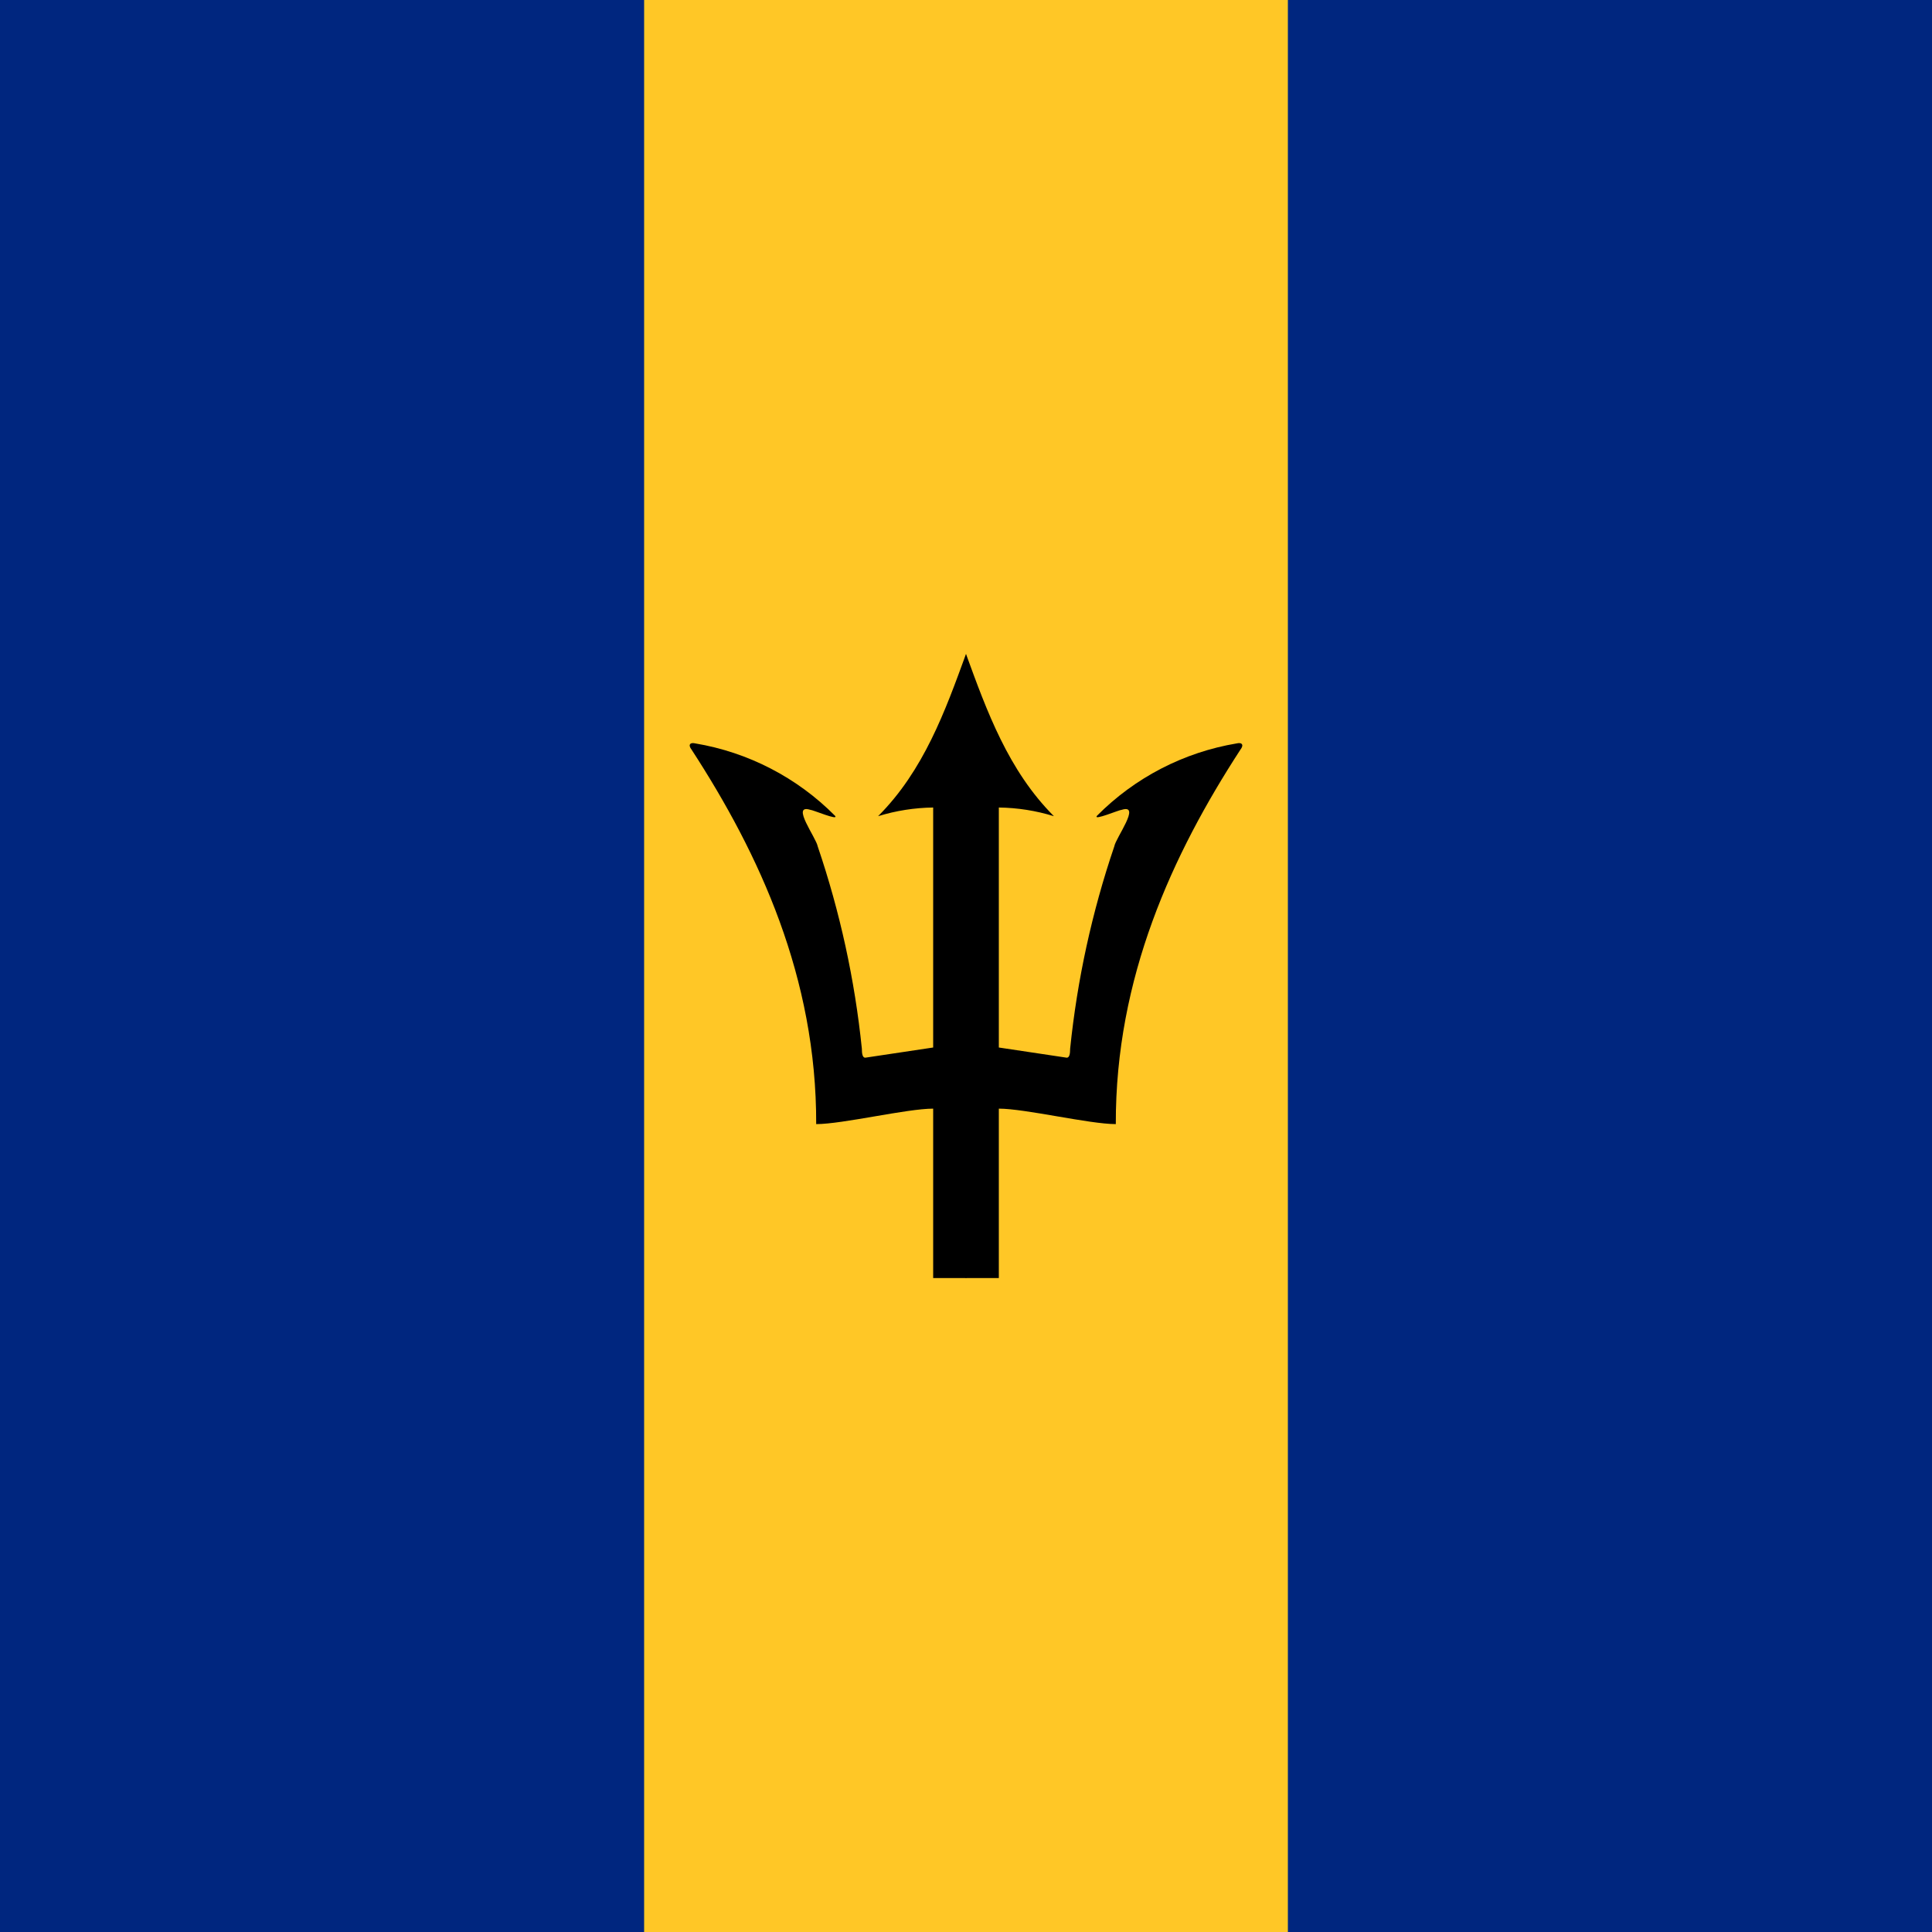
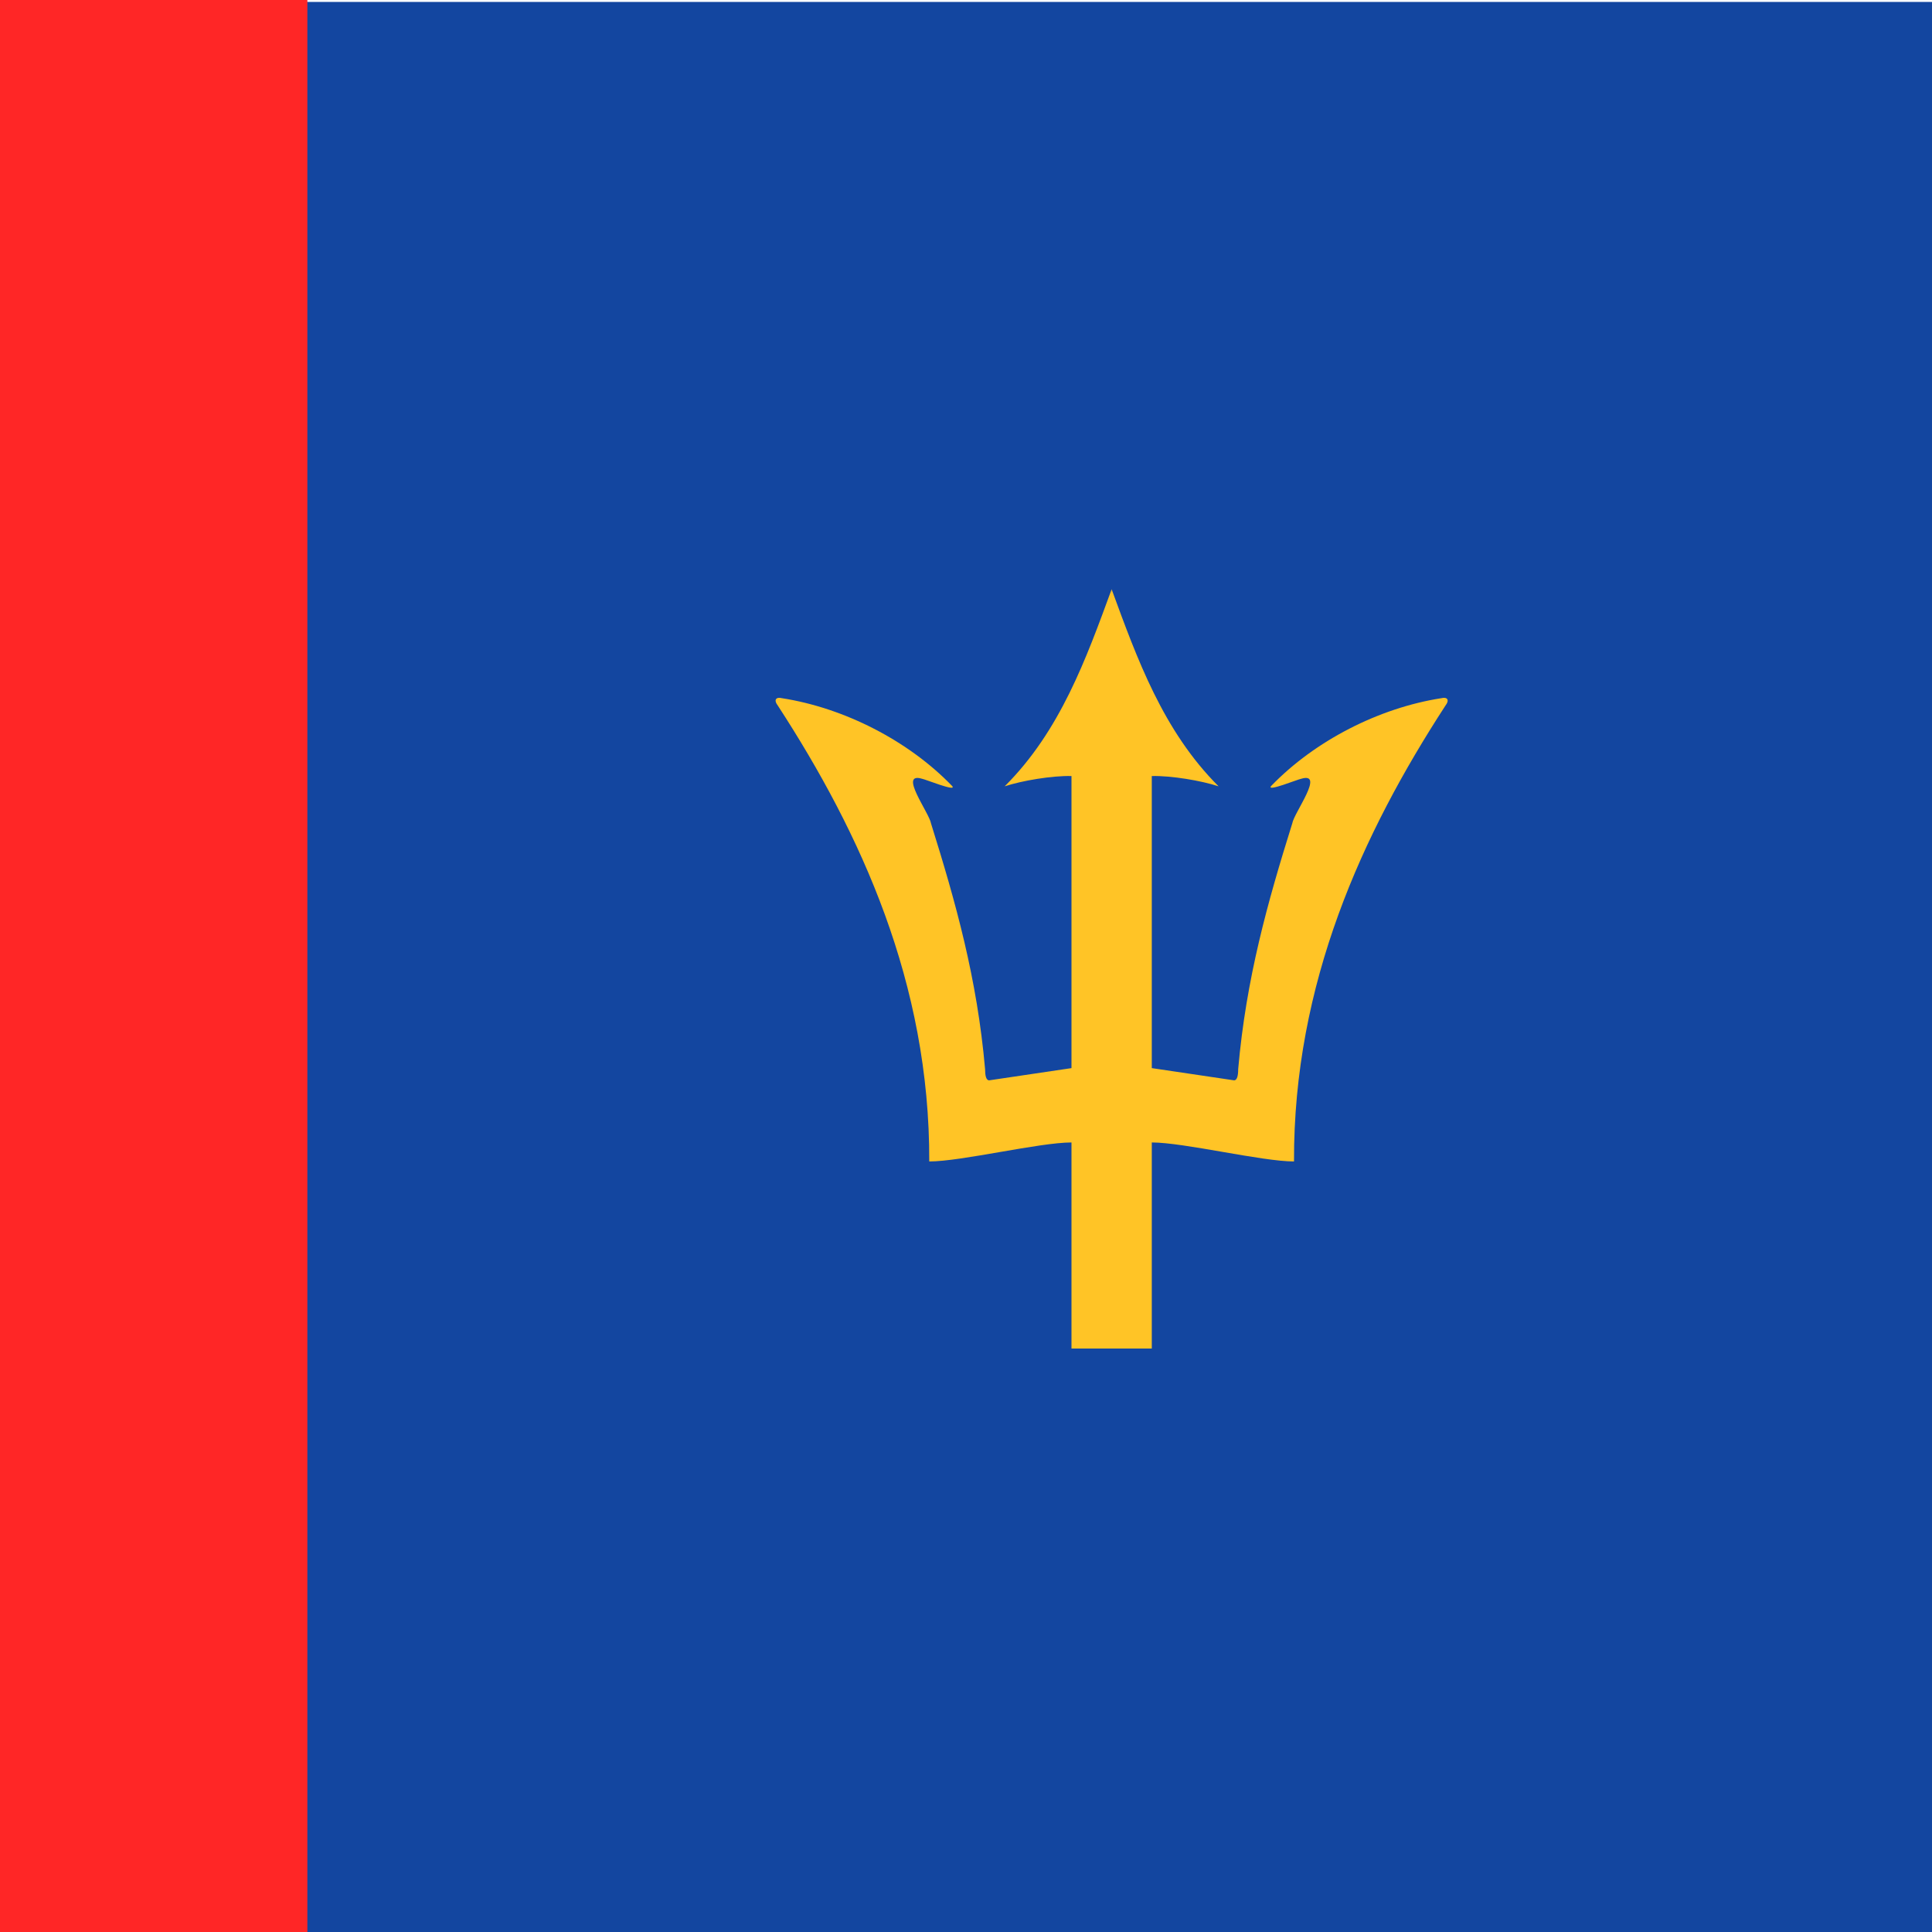
- <svg xmlns="http://www.w3.org/2000/svg" xmlns:xlink="http://www.w3.org/1999/xlink" id="flag-icons-bb" viewBox="0 0 512 512">
-   <path fill="#00267f" d="M0-.2h512V512H0z" />
-   <path fill="#ffc726" d="M170.7-.2h170.6V512H170.7z" />
-   <path id="bb-a" d="M256 173.3c-5.5 15.1-11.2 30.9-23.3 43a51.7 51.7 0 0 1 14.6-2.3v63.6l-18 2.7c-.7 0-.9-1-.9-2.4a243.6 243.6 0 0 0-11.7-53.6c-.4-2.3-7.2-11.3-2-9.7.7 0 7.7 3 6.6 1.6a68 68 0 0 0-37.1-19.2c-1.2-.3-2 .3-.9 1.7 18 27.7 33.1 60.4 33 99.2 7 0 24-4.1 31-4.1v44.9h8.8l2-125.4z" />
-   <use xlink:href="#bb-a" width="100%" height="100%" transform="matrix(-1 0 0 1 512 0)" />
+ <svg xmlns="http://www.w3.org/2000/svg" width="400" height="400" viewBox="0 0 400 400">
+   <g id="FlagofBarbados-copy">
+     <path id="Path" fill="#1346a0" stroke="none" d="M 61.637 0.4 L 400 0.4 L 400 400 L 61.637 400 Z" />
+     <path id="path1" fill="#ff2626" stroke="none" visibility="hidden" d="M -66.763 0 L 61.797 0 L 61.797 400 L -66.763 400 Z" />
+     <path id="Path-copy-2" fill="#ffc726" stroke="none" visibility="hidden" d="M 190.357 0 L 318.917 0 L 318.917 400 L 190.357 400 Z" />
+     <path id="Path-copy-5" fill="#ff2626" stroke="none" d="M -0 0 L 63.637 0 L 63.637 400 L -0 400 Z" />
+     <g id="Group">
+       <path id="A" fill="#ffc426" stroke="none" d="M 230.152 122 C 224.88 136.378 219.506 151.343 208.008 162.801 C 211.577 161.624 217.823 160.57 221.838 160.671 L 221.838 221.142 L 204.763 223.677 C 204.155 223.616 203.952 222.663 203.952 221.365 C 202.31 202.587 197.869 186.811 192.758 170.486 C 192.393 168.256 185.924 159.739 190.913 161.239 C 191.521 161.32 198.193 164.038 197.139 162.74 C 188.054 153.33 174.771 146.557 161.874 144.55 C 160.738 144.266 160.069 144.834 161.083 146.152 C 178.198 172.494 192.515 203.581 192.393 240.468 C 199.045 240.468 215.166 236.534 221.838 236.534 L 221.838 279.2 L 230.254 279.2 L 232.18 160.043 Z" />
+       <path id="path2" fill="#ffc426" stroke="none" d="M 230.152 122 C 235.425 136.378 240.798 151.343 252.296 162.801 C 248.727 161.624 242.482 160.57 238.466 160.671 L 238.466 221.142 L 255.541 223.677 C 256.149 223.616 256.352 222.663 256.352 221.365 C 257.995 202.587 262.436 186.811 267.546 170.486 C 267.911 168.256 274.38 159.739 269.391 161.239 C 268.783 161.32 262.111 164.038 263.166 162.74 C 272.251 153.33 285.533 146.557 298.43 144.55 C 299.566 144.266 300.235 144.834 299.221 146.152 C 282.106 172.494 267.789 203.581 267.911 240.468 C 261.26 240.468 245.138 236.534 238.466 236.534 L 238.466 279.2 L 230.051 279.2 L 228.124 160.043 Z" />
+     </g>
+   </g>
</svg>
